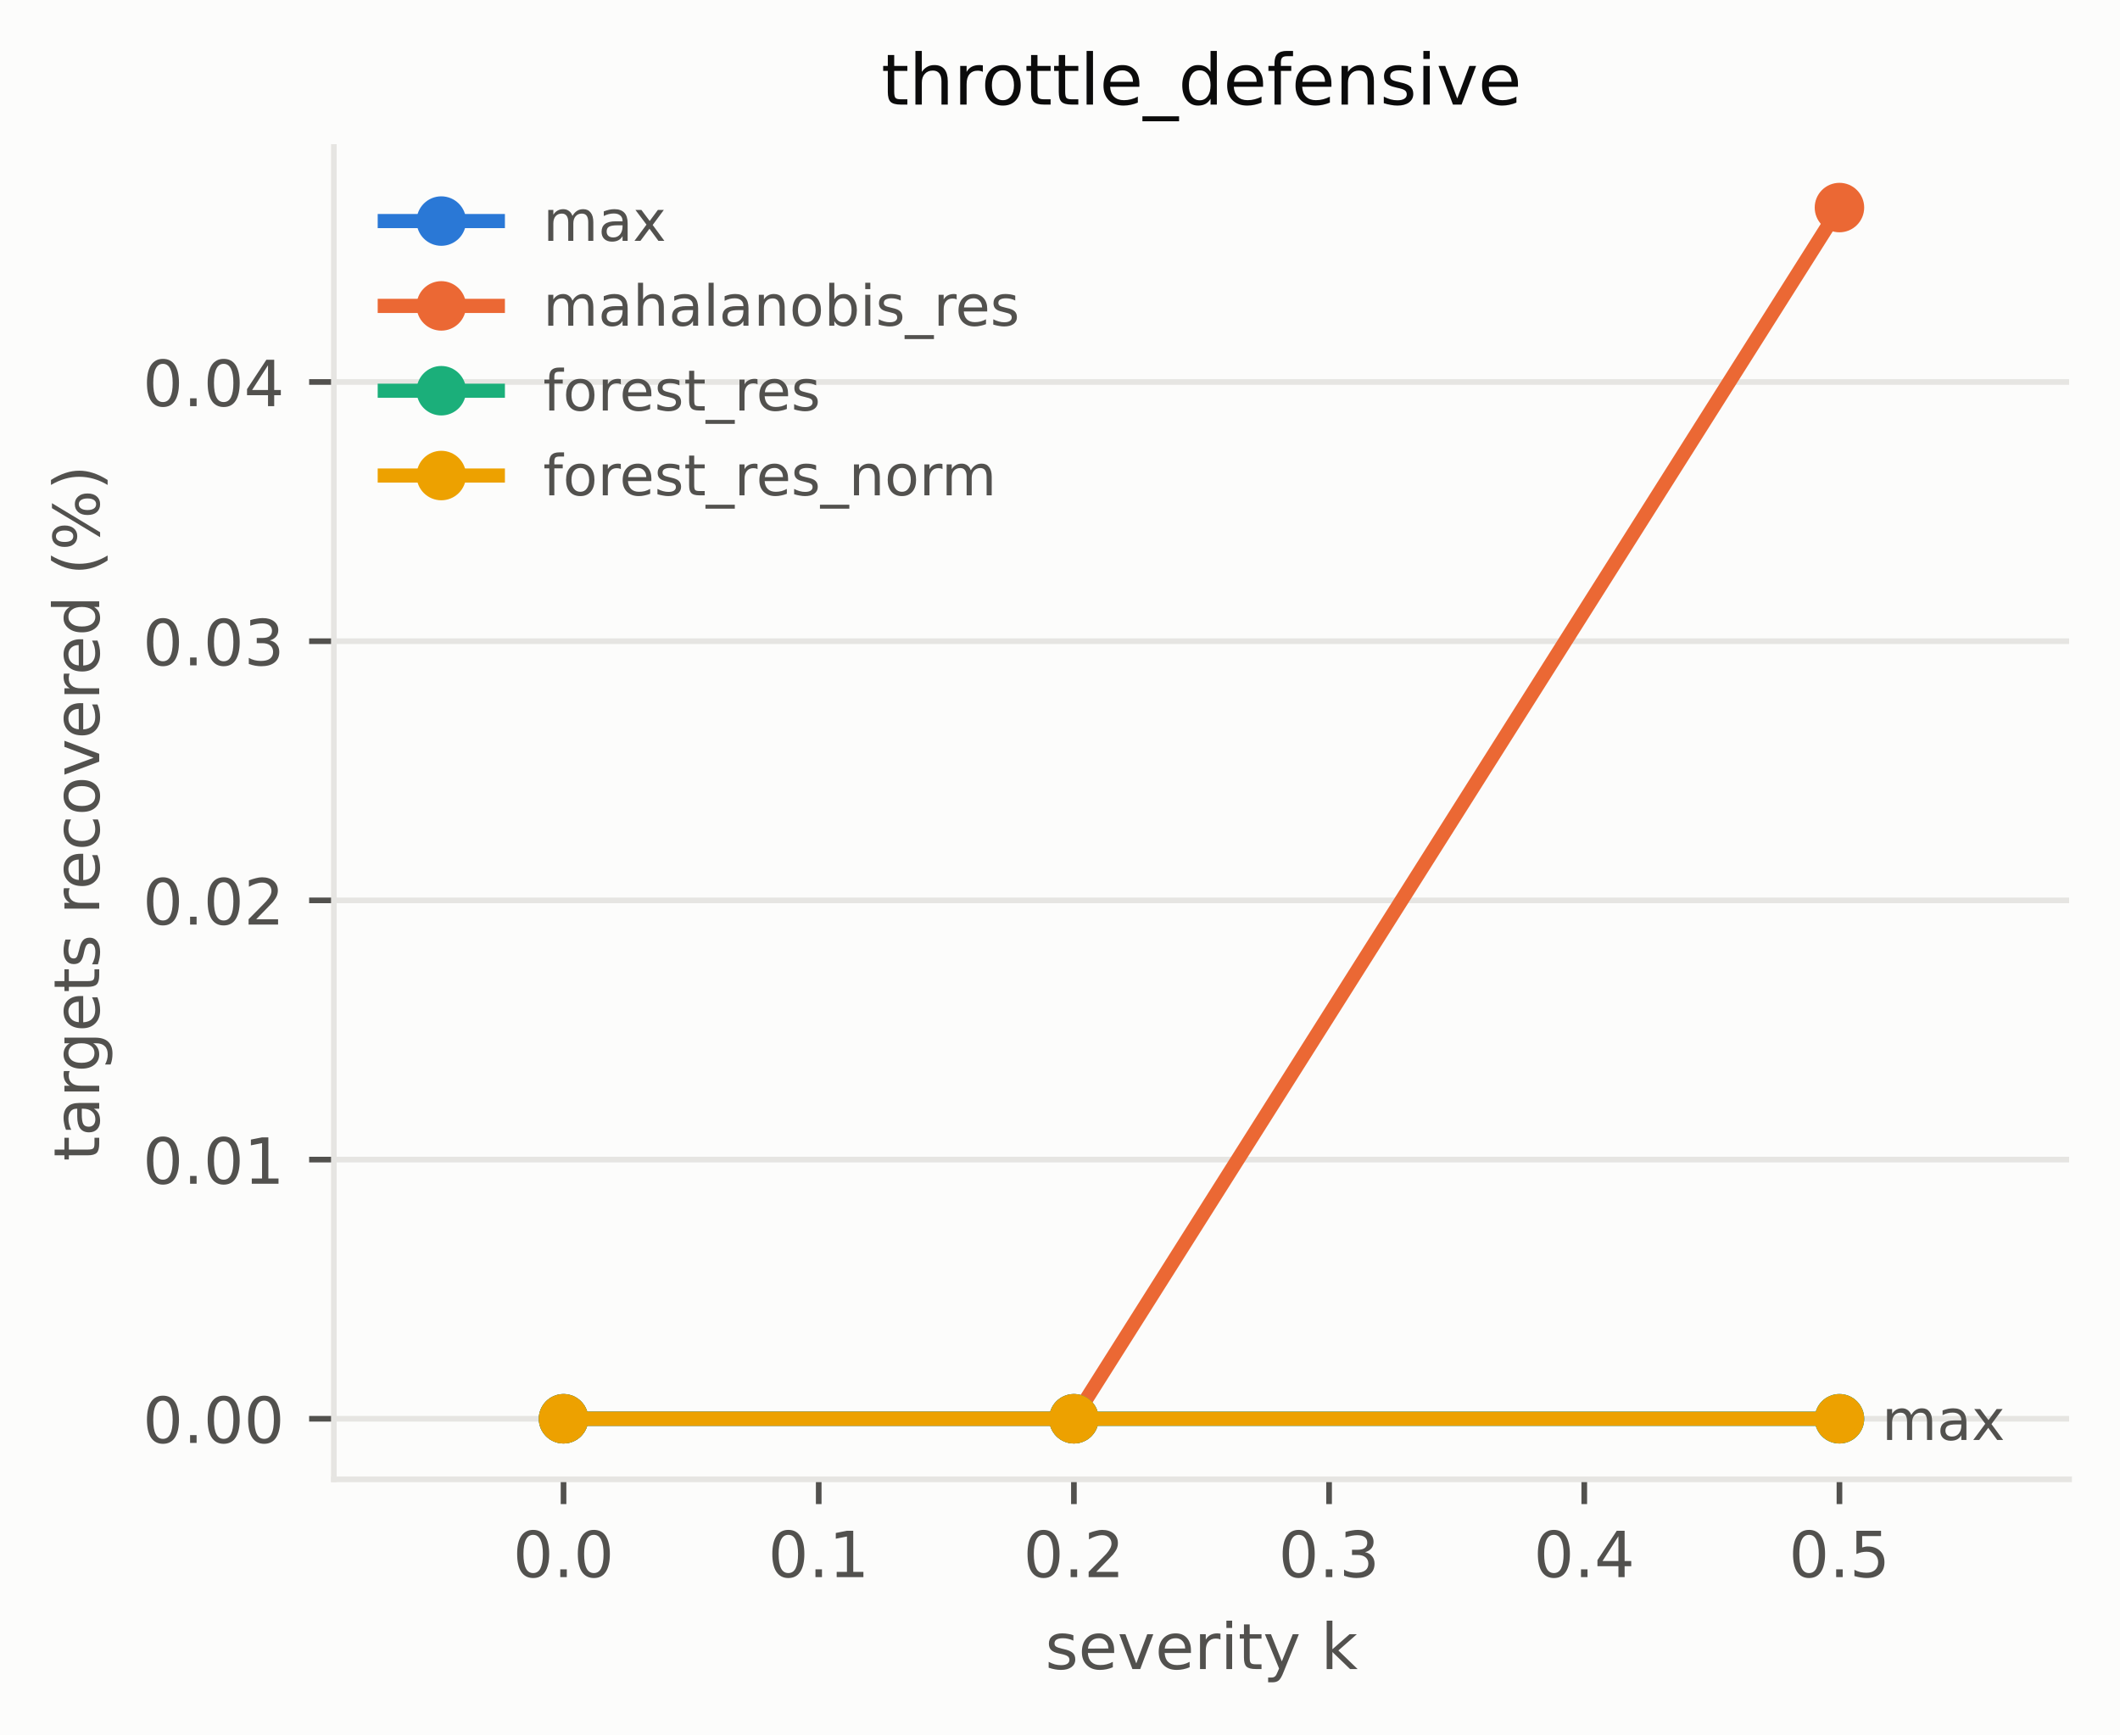
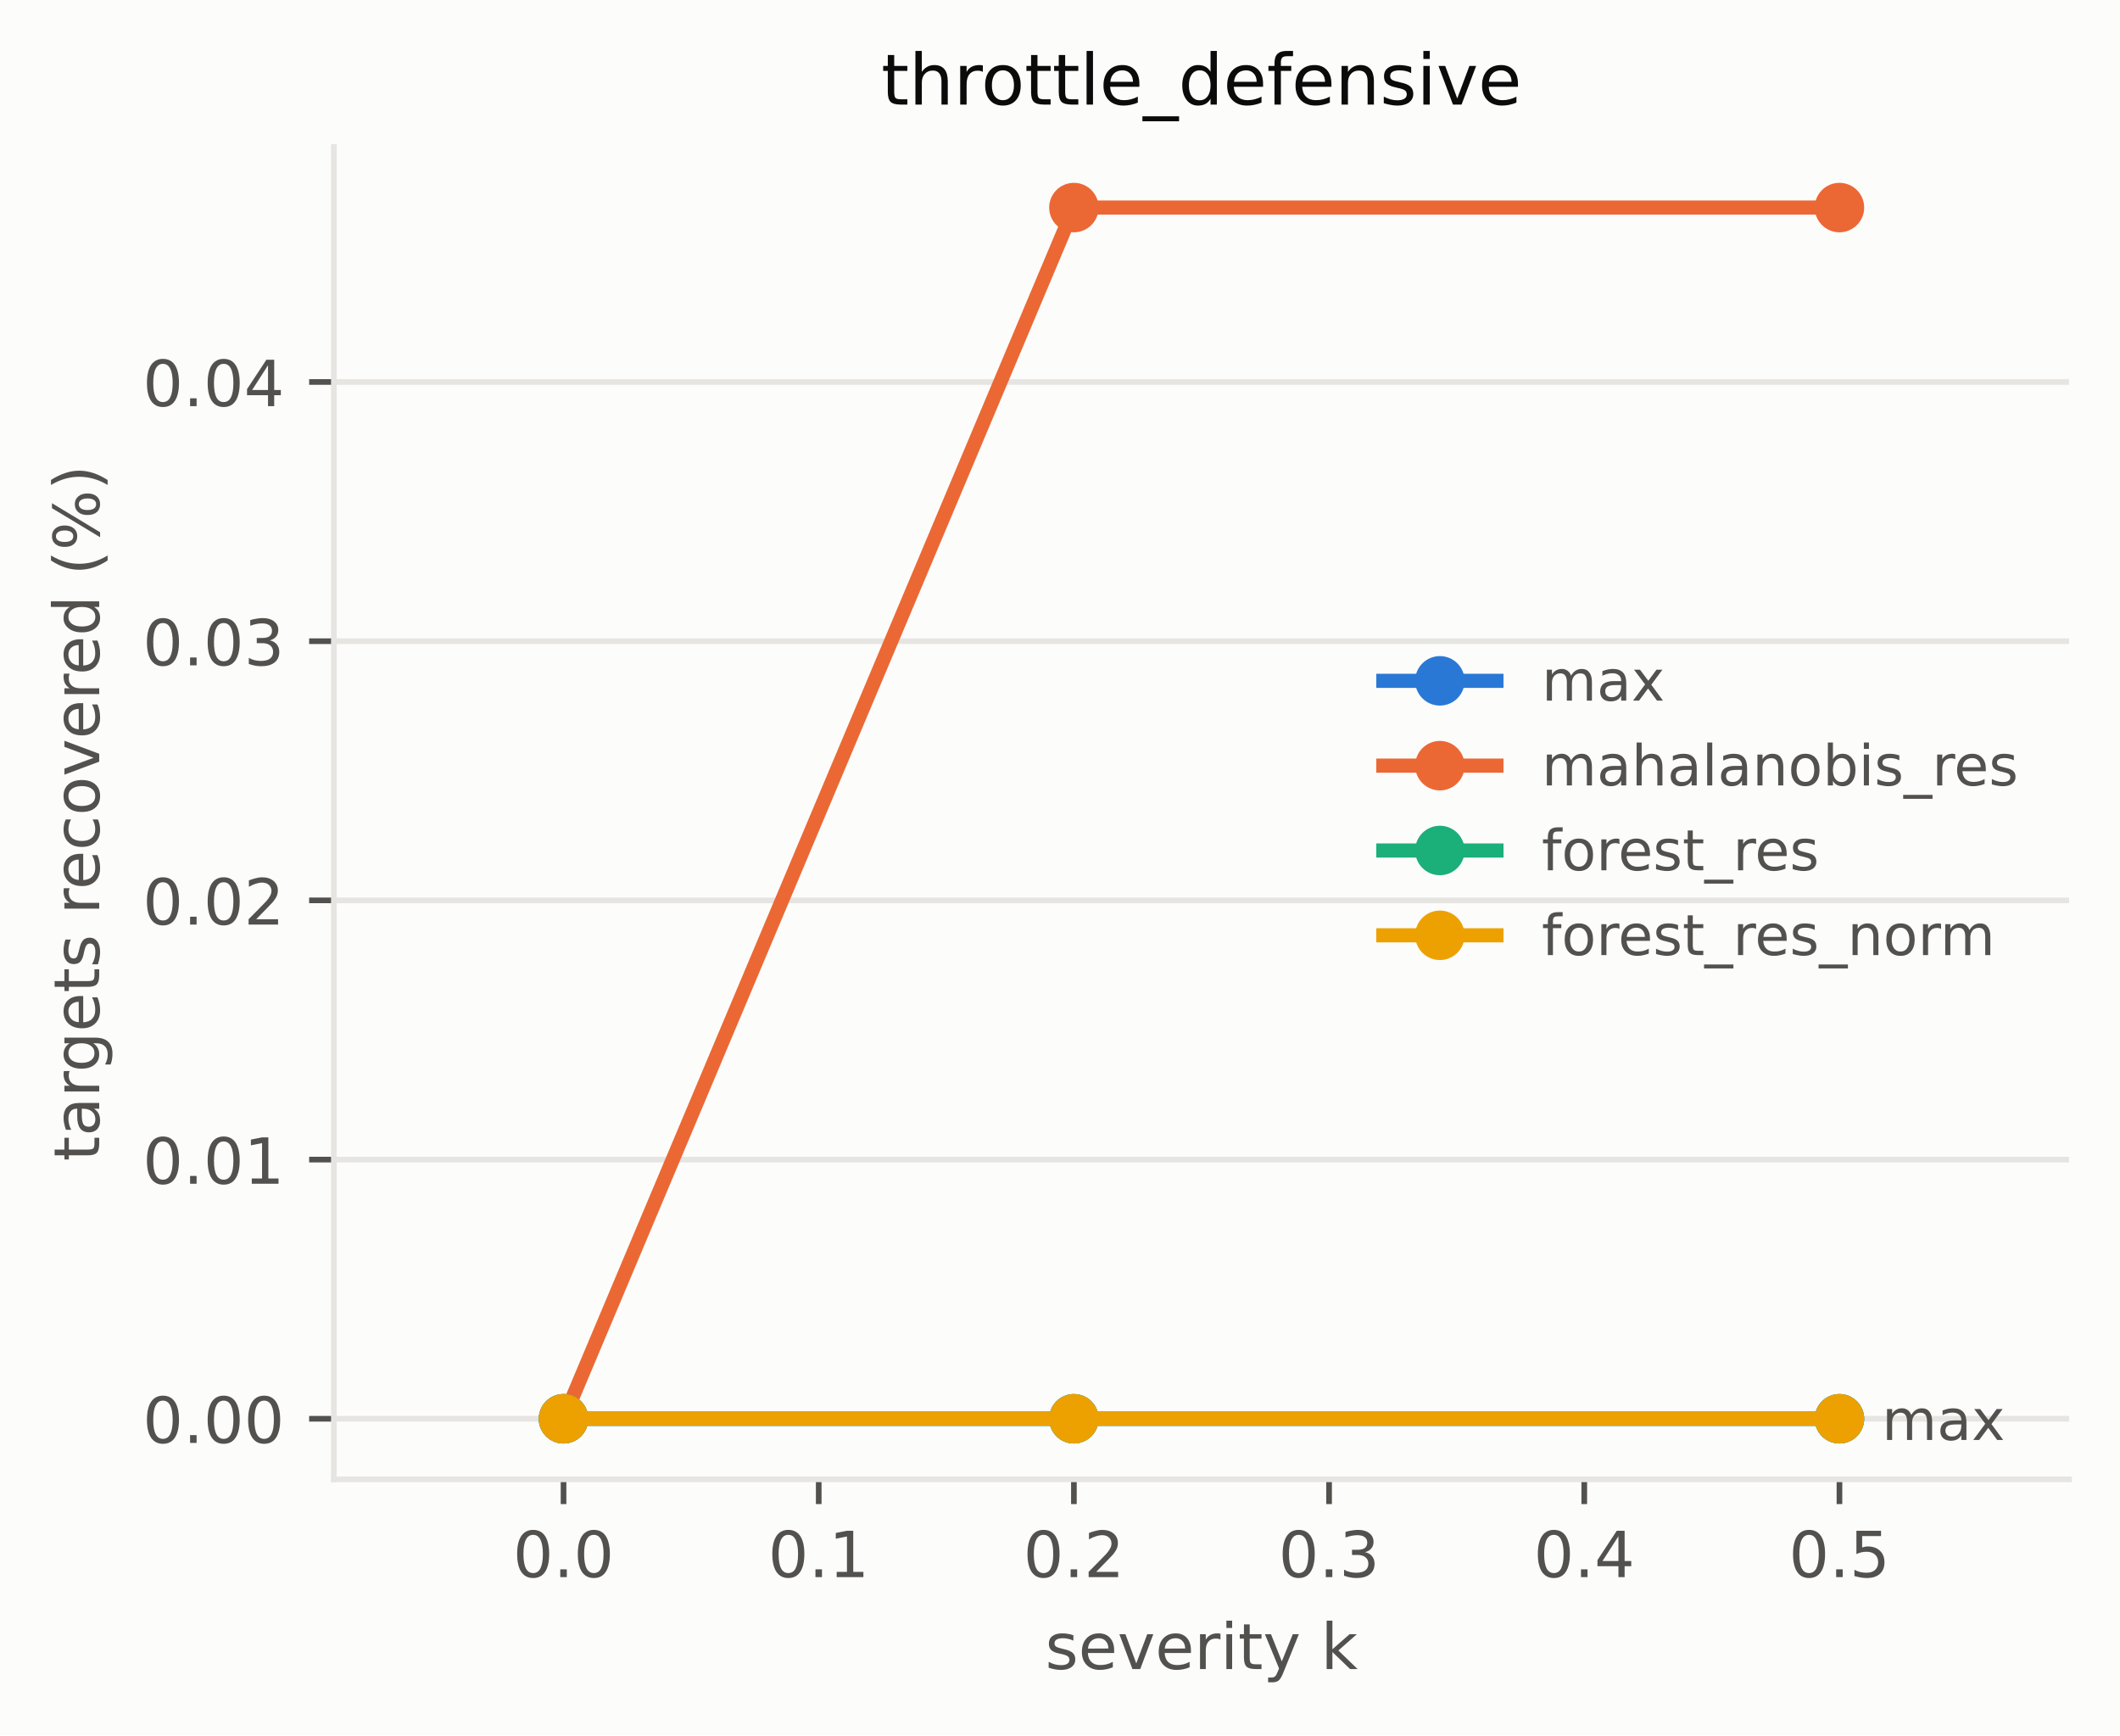
<svg xmlns="http://www.w3.org/2000/svg" xmlns:xlink="http://www.w3.org/1999/xlink" width="299.96pt" height="245.495pt" viewBox="0 0 299.96 245.495" version="1.1">
  <defs>
    <style type="text/css">*{stroke-linejoin: round; stroke-linecap: butt}</style>
  </defs>
  <g id="figure_1">
    <g id="patch_1">
      <path d="M 0 245.495 L 299.96 245.495 L 299.96 0 L 0 0 z " style="fill: #fcfcfb" />
    </g>
    <g id="axes_1">
      <g id="patch_2">
        <path d="M 47.24 209.294 L 292.76 209.294 L 292.76 20.798 L 47.24 20.798 z " style="fill: #fcfcfb" />
      </g>
      <g id="matplotlib.axis_1">
        <g id="xtick_1">
          <g id="line2d_1">
            <defs>
              <path id="m1c0cf310b4" d="M 0 0 L 0 3.5 " style="stroke: #52514e; stroke-width: 0.8" />
            </defs>
            <g>
              <use xlink:href="#m1c0cf310b4" x="79.735" y="209.294" style="fill: #52514e; stroke: #52514e; stroke-width: 0.8" />
            </g>
          </g>
          <g id="text_1">
            <text style="font-size: 9px; font-family: 'DejaVu Sans', 'Bitstream Vera Sans', 'Computer Modern Sans Serif', 'Lucida Grande', 'Verdana', 'Geneva', 'Lucid', 'Arial', 'Helvetica', 'Avant Garde', sans-serif; text-anchor: middle; fill: #52514e" x="79.735" y="223.132" transform="rotate(-0 79.73506 223.1323)">0.0</text>
          </g>
        </g>
        <g id="xtick_2">
          <g id="line2d_2">
            <g>
              <use xlink:href="#m1c0cf310b4" x="115.841" y="209.294" style="fill: #52514e; stroke: #52514e; stroke-width: 0.8" />
            </g>
          </g>
          <g id="text_2">
            <text style="font-size: 9px; font-family: 'DejaVu Sans', 'Bitstream Vera Sans', 'Computer Modern Sans Serif', 'Lucida Grande', 'Verdana', 'Geneva', 'Lucid', 'Arial', 'Helvetica', 'Avant Garde', sans-serif; text-anchor: middle; fill: #52514e" x="115.841" y="223.132" transform="rotate(-0 115.8409 223.1323)">0.1</text>
          </g>
        </g>
        <g id="xtick_3">
          <g id="line2d_3">
            <g>
              <use xlink:href="#m1c0cf310b4" x="151.947" y="209.294" style="fill: #52514e; stroke: #52514e; stroke-width: 0.8" />
            </g>
          </g>
          <g id="text_3">
            <text style="font-size: 9px; font-family: 'DejaVu Sans', 'Bitstream Vera Sans', 'Computer Modern Sans Serif', 'Lucida Grande', 'Verdana', 'Geneva', 'Lucid', 'Arial', 'Helvetica', 'Avant Garde', sans-serif; text-anchor: middle; fill: #52514e" x="151.947" y="223.132" transform="rotate(-0 151.9468 223.1323)">0.2</text>
          </g>
        </g>
        <g id="xtick_4">
          <g id="line2d_4">
            <g>
              <use xlink:href="#m1c0cf310b4" x="188.053" y="209.294" style="fill: #52514e; stroke: #52514e; stroke-width: 0.8" />
            </g>
          </g>
          <g id="text_4">
            <text style="font-size: 9px; font-family: 'DejaVu Sans', 'Bitstream Vera Sans', 'Computer Modern Sans Serif', 'Lucida Grande', 'Verdana', 'Geneva', 'Lucid', 'Arial', 'Helvetica', 'Avant Garde', sans-serif; text-anchor: middle; fill: #52514e" x="188.053" y="223.132" transform="rotate(-0 188.0527 223.1323)">0.3</text>
          </g>
        </g>
        <g id="xtick_5">
          <g id="line2d_5">
            <g>
              <use xlink:href="#m1c0cf310b4" x="224.159" y="209.294" style="fill: #52514e; stroke: #52514e; stroke-width: 0.8" />
            </g>
          </g>
          <g id="text_5">
            <text style="font-size: 9px; font-family: 'DejaVu Sans', 'Bitstream Vera Sans', 'Computer Modern Sans Serif', 'Lucida Grande', 'Verdana', 'Geneva', 'Lucid', 'Arial', 'Helvetica', 'Avant Garde', sans-serif; text-anchor: middle; fill: #52514e" x="224.159" y="223.132" transform="rotate(-0 224.1586 223.1323)">0.4</text>
          </g>
        </g>
        <g id="xtick_6">
          <g id="line2d_6">
            <g>
              <use xlink:href="#m1c0cf310b4" x="260.264" y="209.294" style="fill: #52514e; stroke: #52514e; stroke-width: 0.8" />
            </g>
          </g>
          <g id="text_6">
            <text style="font-size: 9px; font-family: 'DejaVu Sans', 'Bitstream Vera Sans', 'Computer Modern Sans Serif', 'Lucida Grande', 'Verdana', 'Geneva', 'Lucid', 'Arial', 'Helvetica', 'Avant Garde', sans-serif; text-anchor: middle; fill: #52514e" x="260.264" y="223.132" transform="rotate(-0 260.2645 223.1323)">0.5</text>
          </g>
        </g>
        <g id="text_7">
          <text style="font-size: 9px; font-family: 'DejaVu Sans', 'Bitstream Vera Sans', 'Computer Modern Sans Serif', 'Lucida Grande', 'Verdana', 'Geneva', 'Lucid', 'Arial', 'Helvetica', 'Avant Garde', sans-serif; text-anchor: middle; fill: #52514e" x="170" y="236.133" transform="rotate(-0 169.9998 236.133)">severity k</text>
        </g>
      </g>
      <g id="matplotlib.axis_2">
        <g id="ytick_1">
          <g id="line2d_7">
            <path d="M 47.24 200.726 L 292.76 200.726 " clip-path="url(#p9628e1c26d)" style="fill: none; stroke: #e6e5e2; stroke-width: 0.8; stroke-linecap: square" />
          </g>
          <g id="line2d_8">
            <defs>
              <path id="m9482fce99a" d="M 0 0 L -3.5 0 " style="stroke: #52514e; stroke-width: 0.8" />
            </defs>
            <g>
              <use xlink:href="#m9482fce99a" x="47.24" y="200.726" style="fill: #52514e; stroke: #52514e; stroke-width: 0.8" />
            </g>
          </g>
          <g id="text_8">
            <text style="font-size: 9px; font-family: 'DejaVu Sans', 'Bitstream Vera Sans', 'Computer Modern Sans Serif', 'Lucida Grande', 'Verdana', 'Geneva', 'Lucid', 'Arial', 'Helvetica', 'Avant Garde', sans-serif; text-anchor: end; fill: #52514e" x="40.24" y="204.145" transform="rotate(-0 40.23977 204.1454)">0.00</text>
          </g>
        </g>
        <g id="ytick_2">
          <g id="line2d_9">
            <path d="M 47.24 164.055 L 292.76 164.055 " clip-path="url(#p9628e1c26d)" style="fill: none; stroke: #e6e5e2; stroke-width: 0.8; stroke-linecap: square" />
          </g>
          <g id="line2d_10">
            <g>
              <use xlink:href="#m9482fce99a" x="47.24" y="164.055" style="fill: #52514e; stroke: #52514e; stroke-width: 0.8" />
            </g>
          </g>
          <g id="text_9">
            <text style="font-size: 9px; font-family: 'DejaVu Sans', 'Bitstream Vera Sans', 'Computer Modern Sans Serif', 'Lucida Grande', 'Verdana', 'Geneva', 'Lucid', 'Arial', 'Helvetica', 'Avant Garde', sans-serif; text-anchor: end; fill: #52514e" x="40.24" y="167.474" transform="rotate(-0 40.23977 167.4743)">0.01</text>
          </g>
        </g>
        <g id="ytick_3">
          <g id="line2d_11">
            <path d="M 47.24 127.384 L 292.76 127.384 " clip-path="url(#p9628e1c26d)" style="fill: none; stroke: #e6e5e2; stroke-width: 0.8; stroke-linecap: square" />
          </g>
          <g id="line2d_12">
            <g>
              <use xlink:href="#m9482fce99a" x="47.24" y="127.384" style="fill: #52514e; stroke: #52514e; stroke-width: 0.8" />
            </g>
          </g>
          <g id="text_10">
            <text style="font-size: 9px; font-family: 'DejaVu Sans', 'Bitstream Vera Sans', 'Computer Modern Sans Serif', 'Lucida Grande', 'Verdana', 'Geneva', 'Lucid', 'Arial', 'Helvetica', 'Avant Garde', sans-serif; text-anchor: end; fill: #52514e" x="40.24" y="130.803" transform="rotate(-0 40.23977 130.8033)">0.02</text>
          </g>
        </g>
        <g id="ytick_4">
          <g id="line2d_13">
            <path d="M 47.24 90.713 L 292.76 90.713 " clip-path="url(#p9628e1c26d)" style="fill: none; stroke: #e6e5e2; stroke-width: 0.8; stroke-linecap: square" />
          </g>
          <g id="line2d_14">
            <g>
              <use xlink:href="#m9482fce99a" x="47.24" y="90.713" style="fill: #52514e; stroke: #52514e; stroke-width: 0.8" />
            </g>
          </g>
          <g id="text_11">
            <text style="font-size: 9px; font-family: 'DejaVu Sans', 'Bitstream Vera Sans', 'Computer Modern Sans Serif', 'Lucida Grande', 'Verdana', 'Geneva', 'Lucid', 'Arial', 'Helvetica', 'Avant Garde', sans-serif; text-anchor: end; fill: #52514e" x="40.24" y="94.132" transform="rotate(-0 40.23977 94.13226)">0.03</text>
          </g>
        </g>
        <g id="ytick_5">
          <g id="line2d_15">
            <path d="M 47.24 54.042 L 292.76 54.042 " clip-path="url(#p9628e1c26d)" style="fill: none; stroke: #e6e5e2; stroke-width: 0.8; stroke-linecap: square" />
          </g>
          <g id="line2d_16">
            <g>
              <use xlink:href="#m9482fce99a" x="47.24" y="54.042" style="fill: #52514e; stroke: #52514e; stroke-width: 0.8" />
            </g>
          </g>
          <g id="text_12">
            <text style="font-size: 9px; font-family: 'DejaVu Sans', 'Bitstream Vera Sans', 'Computer Modern Sans Serif', 'Lucida Grande', 'Verdana', 'Geneva', 'Lucid', 'Arial', 'Helvetica', 'Avant Garde', sans-serif; text-anchor: end; fill: #52514e" x="40.24" y="57.461" transform="rotate(-0 40.23977 57.46122)">0.04</text>
          </g>
        </g>
        <g id="text_13">
          <text style="font-size: 9px; font-family: 'DejaVu Sans', 'Bitstream Vera Sans', 'Computer Modern Sans Serif', 'Lucida Grande', 'Verdana', 'Geneva', 'Lucid', 'Arial', 'Helvetica', 'Avant Garde', sans-serif; text-anchor: middle; fill: #52514e" x="14.039" y="115.046" transform="rotate(-90 14.03859 115.0464)">targets recovered (%)</text>
        </g>
      </g>
      <g id="line2d_17">
        <path d="M 79.735 200.726 L 151.947 200.726 L 260.264 200.726 " clip-path="url(#p9628e1c26d)" style="fill: none; stroke: #2a78d6; stroke-width: 2; stroke-linecap: square" />
        <defs>
          <path id="m87b39bc6f3" d="M 0 3 C 0.796 3 1.559 2.684 2.121 2.121 C 2.684 1.559 3 0.796 3 0 C 3 -0.796 2.684 -1.559 2.121 -2.121 C 1.559 -2.684 0.796 -3 0 -3 C -0.796 -3 -1.559 -2.684 -2.121 -2.121 C -2.684 -1.559 -3 -0.796 -3 0 C -3 0.796 -2.684 1.559 -2.121 2.121 C -1.559 2.684 -0.796 3 0 3 z " style="stroke: #2a78d6" />
        </defs>
        <g clip-path="url(#p9628e1c26d)">
          <use xlink:href="#m87b39bc6f3" x="79.735" y="200.726" style="fill: #2a78d6; stroke: #2a78d6" />
          <use xlink:href="#m87b39bc6f3" x="151.947" y="200.726" style="fill: #2a78d6; stroke: #2a78d6" />
          <use xlink:href="#m87b39bc6f3" x="260.264" y="200.726" style="fill: #2a78d6; stroke: #2a78d6" />
        </g>
      </g>
      <g id="line2d_18">
-         <path d="M 79.735 200.726 L 151.947 200.726 L 260.264 29.366 " clip-path="url(#p9628e1c26d)" style="fill: none; stroke: #eb6834; stroke-width: 2; stroke-linecap: square" />
+         <path d="M 79.735 200.726 L 151.947 29.366 L 260.264 29.366 " clip-path="url(#p9628e1c26d)" style="fill: none; stroke: #eb6834; stroke-width: 2; stroke-linecap: square" />
        <defs>
          <path id="m221498b6f1" d="M 0 3 C 0.796 3 1.559 2.684 2.121 2.121 C 2.684 1.559 3 0.796 3 0 C 3 -0.796 2.684 -1.559 2.121 -2.121 C 1.559 -2.684 0.796 -3 0 -3 C -0.796 -3 -1.559 -2.684 -2.121 -2.121 C -2.684 -1.559 -3 -0.796 -3 0 C -3 0.796 -2.684 1.559 -2.121 2.121 C -1.559 2.684 -0.796 3 0 3 z " style="stroke: #eb6834" />
        </defs>
        <g clip-path="url(#p9628e1c26d)">
          <use xlink:href="#m221498b6f1" x="79.735" y="200.726" style="fill: #eb6834; stroke: #eb6834" />
-           <use xlink:href="#m221498b6f1" x="151.947" y="200.726" style="fill: #eb6834; stroke: #eb6834" />
+           <use xlink:href="#m221498b6f1" x="151.947" y="29.366" style="fill: #eb6834; stroke: #eb6834" />
          <use xlink:href="#m221498b6f1" x="260.264" y="29.366" style="fill: #eb6834; stroke: #eb6834" />
        </g>
      </g>
      <g id="line2d_19">
        <path d="M 79.735 200.726 L 151.947 200.726 L 260.264 200.726 " clip-path="url(#p9628e1c26d)" style="fill: none; stroke: #1baf7a; stroke-width: 2; stroke-linecap: square" />
        <defs>
          <path id="m046e1da516" d="M 0 3 C 0.796 3 1.559 2.684 2.121 2.121 C 2.684 1.559 3 0.796 3 0 C 3 -0.796 2.684 -1.559 2.121 -2.121 C 1.559 -2.684 0.796 -3 0 -3 C -0.796 -3 -1.559 -2.684 -2.121 -2.121 C -2.684 -1.559 -3 -0.796 -3 0 C -3 0.796 -2.684 1.559 -2.121 2.121 C -1.559 2.684 -0.796 3 0 3 z " style="stroke: #1baf7a" />
        </defs>
        <g clip-path="url(#p9628e1c26d)">
          <use xlink:href="#m046e1da516" x="79.735" y="200.726" style="fill: #1baf7a; stroke: #1baf7a" />
          <use xlink:href="#m046e1da516" x="151.947" y="200.726" style="fill: #1baf7a; stroke: #1baf7a" />
          <use xlink:href="#m046e1da516" x="260.264" y="200.726" style="fill: #1baf7a; stroke: #1baf7a" />
        </g>
      </g>
      <g id="line2d_20">
        <path d="M 79.735 200.726 L 151.947 200.726 L 260.264 200.726 " clip-path="url(#p9628e1c26d)" style="fill: none; stroke: #eda100; stroke-width: 2; stroke-linecap: square" />
        <defs>
          <path id="m26f9c0cba7" d="M 0 3 C 0.796 3 1.559 2.684 2.121 2.121 C 2.684 1.559 3 0.796 3 0 C 3 -0.796 2.684 -1.559 2.121 -2.121 C 1.559 -2.684 0.796 -3 0 -3 C -0.796 -3 -1.559 -2.684 -2.121 -2.121 C -2.684 -1.559 -3 -0.796 -3 0 C -3 0.796 -2.684 1.559 -2.121 2.121 C -1.559 2.684 -0.796 3 0 3 z " style="stroke: #eda100" />
        </defs>
        <g clip-path="url(#p9628e1c26d)">
          <use xlink:href="#m26f9c0cba7" x="79.735" y="200.726" style="fill: #eda100; stroke: #eda100" />
          <use xlink:href="#m26f9c0cba7" x="151.947" y="200.726" style="fill: #eda100; stroke: #eda100" />
          <use xlink:href="#m26f9c0cba7" x="260.264" y="200.726" style="fill: #eda100; stroke: #eda100" />
        </g>
      </g>
      <g id="patch_3">
        <path d="M 47.24 209.294 L 47.24 20.798 " style="fill: none; stroke: #e6e5e2; stroke-width: 0.8; stroke-linejoin: miter; stroke-linecap: square" />
      </g>
      <g id="patch_4">
        <path d="M 47.24 209.294 L 292.76 209.294 " style="fill: none; stroke: #e6e5e2; stroke-width: 0.8; stroke-linejoin: miter; stroke-linecap: square" />
      </g>
      <g id="text_14">
        <text style="font-size: 8px; font-family: 'DejaVu Sans', 'Bitstream Vera Sans', 'Computer Modern Sans Serif', 'Lucida Grande', 'Verdana', 'Geneva', 'Lucid', 'Arial', 'Helvetica', 'Avant Garde', sans-serif; text-anchor: start; fill: #52514e" x="266.264" y="203.726" transform="rotate(-0 266.2645 203.7264)">max</text>
      </g>
      <g id="text_15">
        <text style="font-size: 10px; font-family: 'DejaVu Sans', 'Bitstream Vera Sans', 'Computer Modern Sans Serif', 'Lucida Grande', 'Verdana', 'Geneva', 'Lucid', 'Arial', 'Helvetica', 'Avant Garde', sans-serif; text-anchor: middle; fill: #0b0b0b" x="170" y="14.798" transform="rotate(-0 169.9998 14.79844)">throttle_defensive</text>
      </g>
      <g id="legend_1">
        <g id="line2d_21">
-           <path d="M 54.44 31.277 L 62.44 31.277 L 70.44 31.277 " style="fill: none; stroke: #2a78d6; stroke-width: 2; stroke-linecap: square" />
-           <g>
-             <use xlink:href="#m87b39bc6f3" x="62.44" y="31.277" style="fill: #2a78d6; stroke: #2a78d6" />
+           <path d="M 195.731 96.324 L 203.731 96.324 L 211.731 96.324 " style="fill: none; stroke: #2a78d6; stroke-width: 2; stroke-linecap: square" />
+           <g>
+             <use xlink:href="#m87b39bc6f3" x="203.731" y="96.324" style="fill: #2a78d6; stroke: #2a78d6" />
          </g>
        </g>
        <g id="text_16">
-           <text style="font-size: 8px; font-family: 'DejaVu Sans', 'Bitstream Vera Sans', 'Computer Modern Sans Serif', 'Lucida Grande', 'Verdana', 'Geneva', 'Lucid', 'Arial', 'Helvetica', 'Avant Garde', sans-serif; text-anchor: start; fill: #52514e" x="76.84" y="34.077" transform="rotate(-0 76.83977 34.07719)">max</text>
+           <text style="font-size: 8px; font-family: 'DejaVu Sans', 'Bitstream Vera Sans', 'Computer Modern Sans Serif', 'Lucida Grande', 'Verdana', 'Geneva', 'Lucid', 'Arial', 'Helvetica', 'Avant Garde', sans-serif; text-anchor: start; fill: #52514e" x="218.131" y="99.124" transform="rotate(-0 218.131 99.12394)">max</text>
        </g>
        <g id="line2d_22">
-           <path d="M 54.44 43.278 L 62.44 43.278 L 70.44 43.278 " style="fill: none; stroke: #eb6834; stroke-width: 2; stroke-linecap: square" />
-           <g>
-             <use xlink:href="#m221498b6f1" x="62.44" y="43.278" style="fill: #eb6834; stroke: #eb6834" />
+           <path d="M 195.731 108.325 L 203.731 108.325 L 211.731 108.325 " style="fill: none; stroke: #eb6834; stroke-width: 2; stroke-linecap: square" />
+           <g>
+             <use xlink:href="#m221498b6f1" x="203.731" y="108.325" style="fill: #eb6834; stroke: #eb6834" />
          </g>
        </g>
        <g id="text_17">
-           <text style="font-size: 8px; font-family: 'DejaVu Sans', 'Bitstream Vera Sans', 'Computer Modern Sans Serif', 'Lucida Grande', 'Verdana', 'Geneva', 'Lucid', 'Arial', 'Helvetica', 'Avant Garde', sans-serif; text-anchor: start; fill: #52514e" x="76.84" y="46.078" transform="rotate(-0 76.83977 46.07781)">mahalanobis_res</text>
+           <text style="font-size: 8px; font-family: 'DejaVu Sans', 'Bitstream Vera Sans', 'Computer Modern Sans Serif', 'Lucida Grande', 'Verdana', 'Geneva', 'Lucid', 'Arial', 'Helvetica', 'Avant Garde', sans-serif; text-anchor: start; fill: #52514e" x="218.131" y="111.125" transform="rotate(-0 218.131 111.1246)">mahalanobis_res</text>
        </g>
        <g id="line2d_23">
-           <path d="M 54.44 55.278 L 62.44 55.278 L 70.44 55.278 " style="fill: none; stroke: #1baf7a; stroke-width: 2; stroke-linecap: square" />
-           <g>
-             <use xlink:href="#m046e1da516" x="62.44" y="55.278" style="fill: #1baf7a; stroke: #1baf7a" />
+           <path d="M 195.731 120.325 L 203.731 120.325 L 211.731 120.325 " style="fill: none; stroke: #1baf7a; stroke-width: 2; stroke-linecap: square" />
+           <g>
+             <use xlink:href="#m046e1da516" x="203.731" y="120.325" style="fill: #1baf7a; stroke: #1baf7a" />
          </g>
        </g>
        <g id="text_18">
-           <text style="font-size: 8px; font-family: 'DejaVu Sans', 'Bitstream Vera Sans', 'Computer Modern Sans Serif', 'Lucida Grande', 'Verdana', 'Geneva', 'Lucid', 'Arial', 'Helvetica', 'Avant Garde', sans-serif; text-anchor: start; fill: #52514e" x="76.84" y="58.078" transform="rotate(-0 76.83977 58.07844)">forest_res</text>
+           <text style="font-size: 8px; font-family: 'DejaVu Sans', 'Bitstream Vera Sans', 'Computer Modern Sans Serif', 'Lucida Grande', 'Verdana', 'Geneva', 'Lucid', 'Arial', 'Helvetica', 'Avant Garde', sans-serif; text-anchor: start; fill: #52514e" x="218.131" y="123.125" transform="rotate(-0 218.131 123.1252)">forest_res</text>
        </g>
        <g id="line2d_24">
-           <path d="M 54.44 67.279 L 62.44 67.279 L 70.44 67.279 " style="fill: none; stroke: #eda100; stroke-width: 2; stroke-linecap: square" />
-           <g>
-             <use xlink:href="#m26f9c0cba7" x="62.44" y="67.279" style="fill: #eda100; stroke: #eda100" />
+           <path d="M 195.731 132.326 L 203.731 132.326 L 211.731 132.326 " style="fill: none; stroke: #eda100; stroke-width: 2; stroke-linecap: square" />
+           <g>
+             <use xlink:href="#m26f9c0cba7" x="203.731" y="132.326" style="fill: #eda100; stroke: #eda100" />
          </g>
        </g>
        <g id="text_19">
-           <text style="font-size: 8px; font-family: 'DejaVu Sans', 'Bitstream Vera Sans', 'Computer Modern Sans Serif', 'Lucida Grande', 'Verdana', 'Geneva', 'Lucid', 'Arial', 'Helvetica', 'Avant Garde', sans-serif; text-anchor: start; fill: #52514e" x="76.84" y="70.079" transform="rotate(-0 76.83977 70.07906)">forest_res_norm</text>
+           <text style="font-size: 8px; font-family: 'DejaVu Sans', 'Bitstream Vera Sans', 'Computer Modern Sans Serif', 'Lucida Grande', 'Verdana', 'Geneva', 'Lucid', 'Arial', 'Helvetica', 'Avant Garde', sans-serif; text-anchor: start; fill: #52514e" x="218.131" y="135.126" transform="rotate(-0 218.131 135.1258)">forest_res_norm</text>
        </g>
      </g>
    </g>
  </g>
  <defs>
    <clipPath id="p9628e1c26d">
      <rect x="47.24" y="20.798" width="245.52" height="188.496" />
    </clipPath>
  </defs>
</svg>
